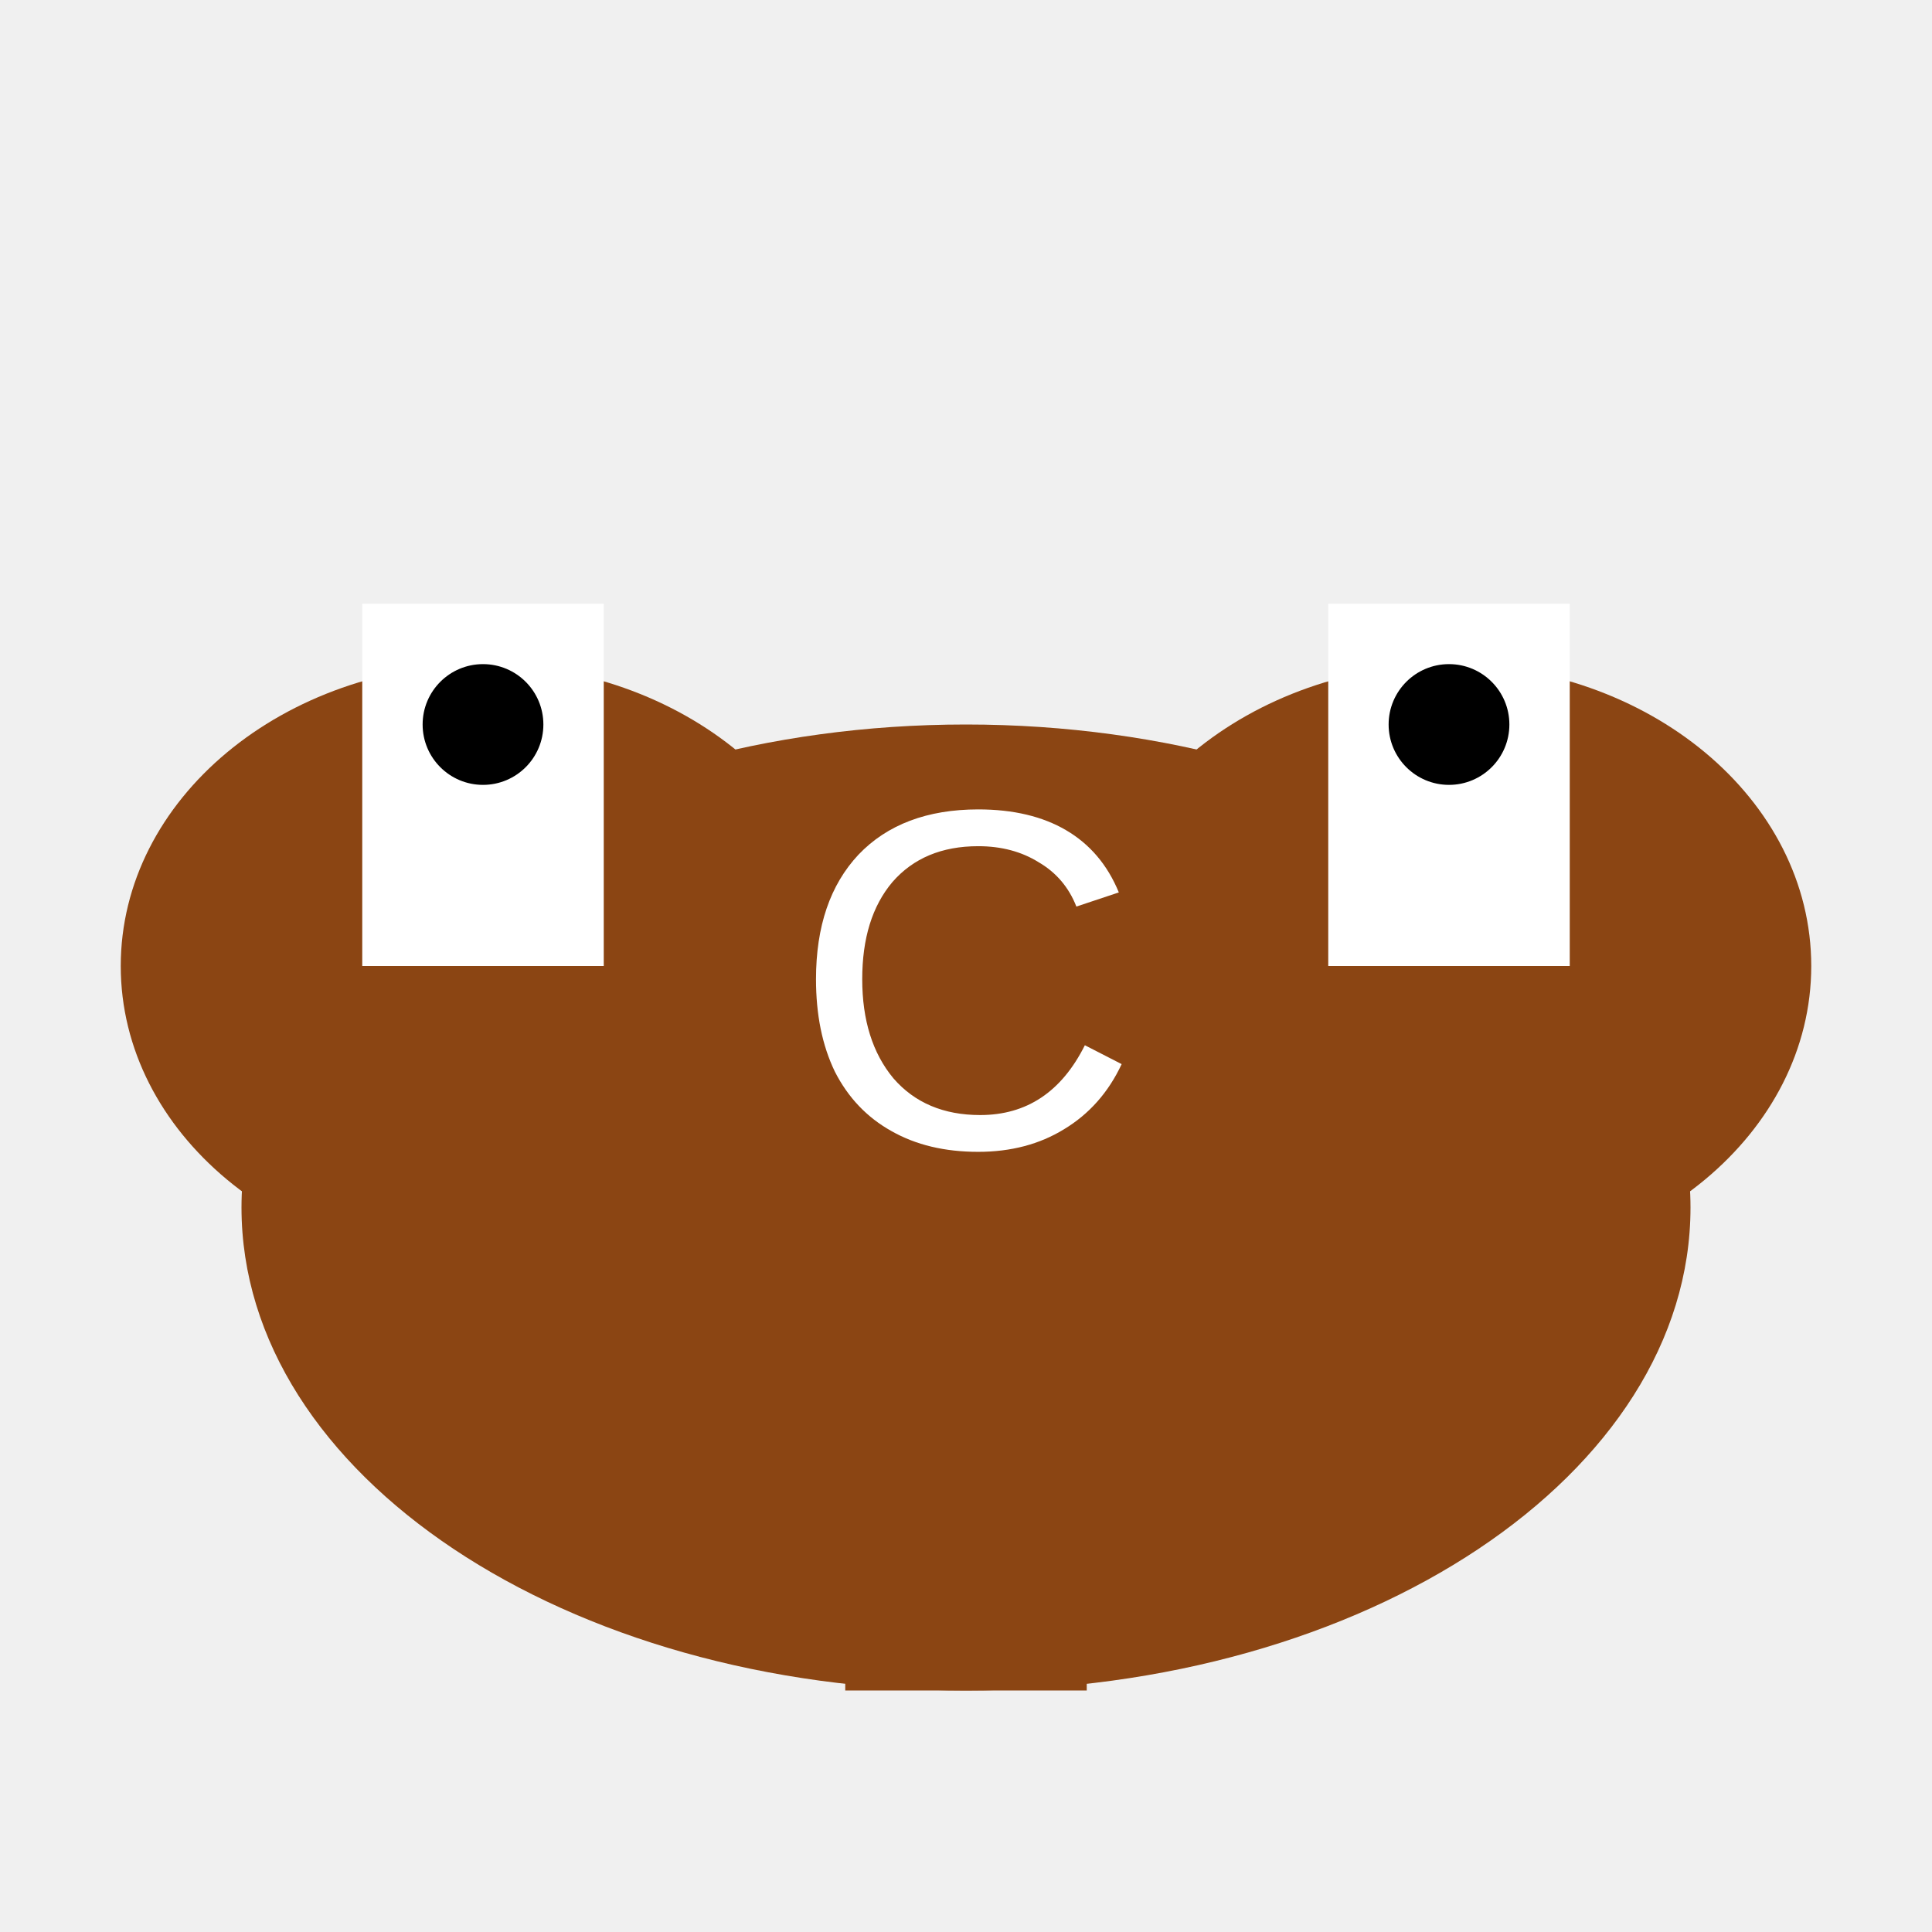
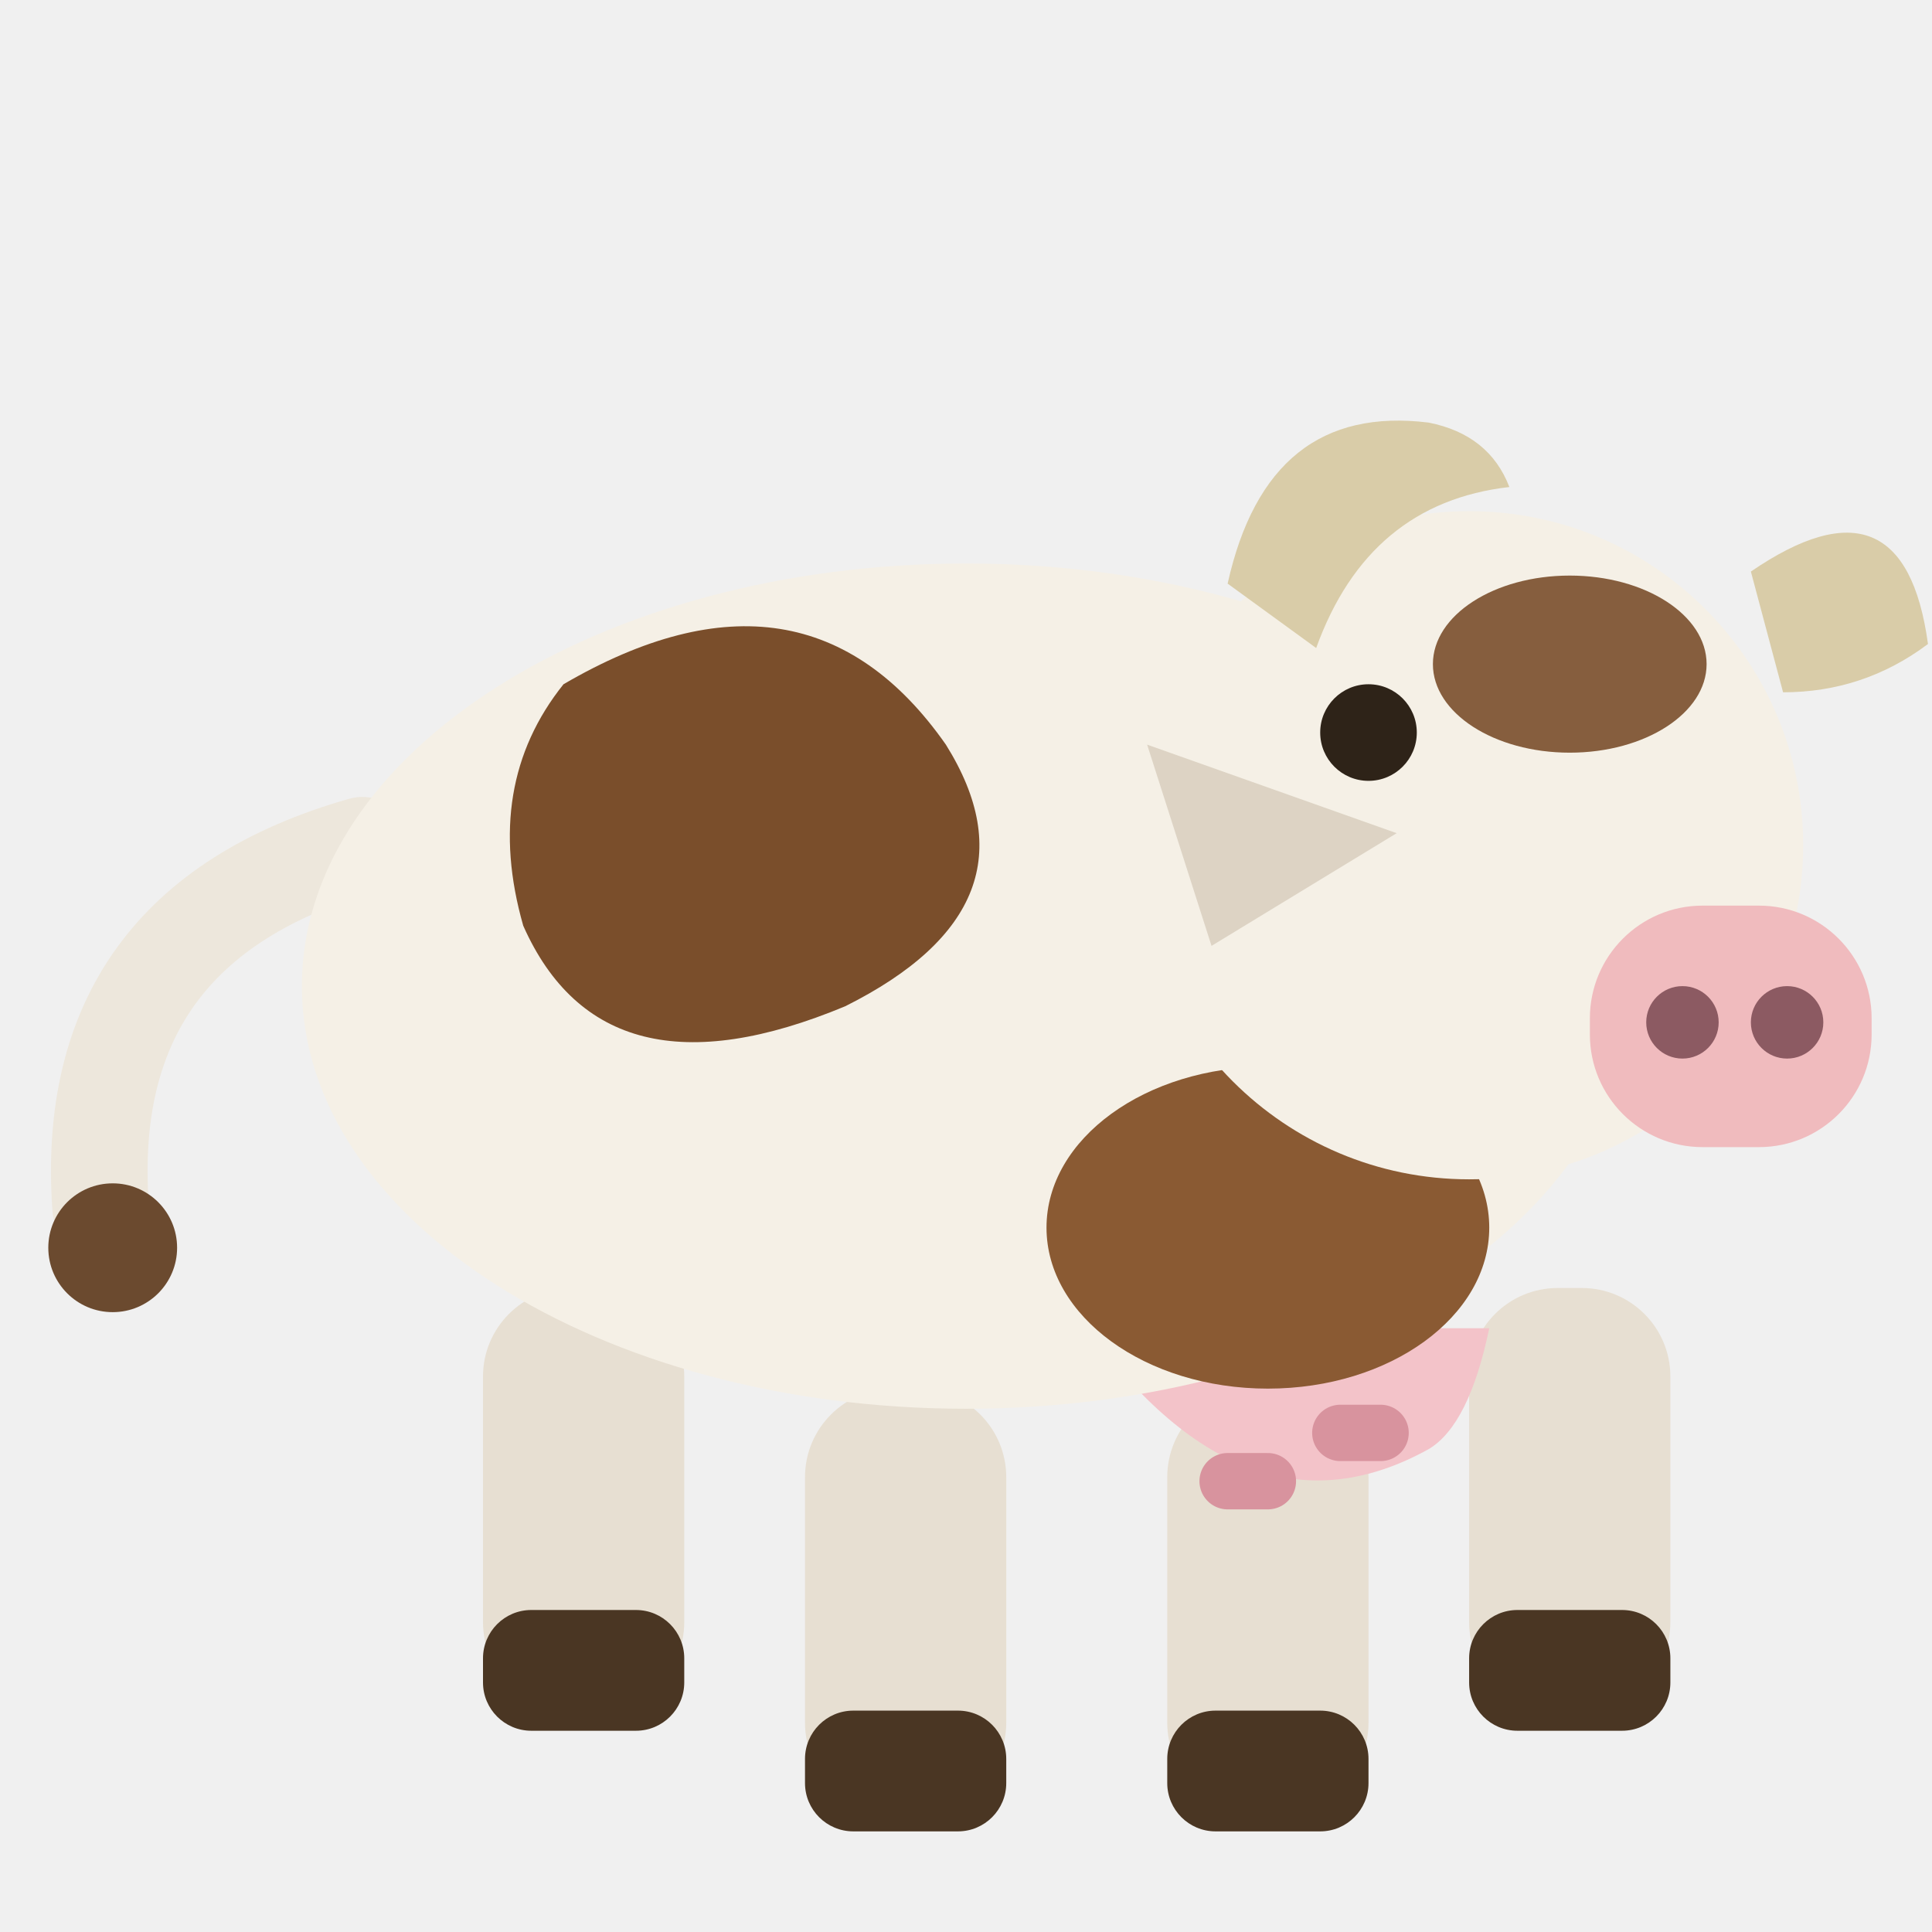
- <svg xmlns="http://www.w3.org/2000/svg" width="32" height="32" viewBox="0 0 32 32">
-   <ellipse cx="16" cy="20" rx="12" ry="8" fill="#8B4513" />
-   <ellipse cx="8" cy="16" rx="6" ry="5" fill="#8B4513" />
-   <ellipse cx="24" cy="16" rx="6" ry="5" fill="#8B4513" />
-   <rect x="6" y="10" width="4" height="6" fill="#FFFFFF" />
-   <rect x="22" y="10" width="4" height="6" fill="#FFFFFF" />
-   <circle cx="8" cy="12" r="1" fill="#000000" />
-   <circle cx="24" cy="12" r="1" fill="#000000" />
-   <rect x="14" y="24" width="4" height="4" fill="#8B4513" />
-   <rect x="10" y="22" width="3" height="4" fill="#8B4513" />
-   <rect x="19" y="22" width="3" height="4" fill="#8B4513" />
-   <text x="16" y="19" font-family="Arial" font-size="8" fill="#FFFFFF" text-anchor="middle">C</text>
+ <svg xmlns="http://www.w3.org/2000/svg" width="48" height="48" viewBox="0 0 48 48">
+   <path d="M9 21 q-7 2 -6.5 9" fill="none" stroke="#EDE7DC" stroke-width="2.4" stroke-linecap="round" />
+   <circle cx="2.8" cy="31" r="1.6" fill="#6B4A2F" />
+   <rect x="12" y="32" width="5" height="10.5" rx="2.2" fill="#E7DFD2" />
+   <rect x="20" y="34.5" width="5" height="10.5" rx="2.2" fill="#E7DFD2" />
+   <rect x="29" y="34.5" width="5" height="10.5" rx="2.2" fill="#E7DFD2" />
+   <rect x="36.5" y="32" width="5" height="10.5" rx="2.2" fill="#E7DFD2" />
+   <rect x="12" y="40" width="5" height="3" rx="1.2" fill="#4A3623" />
+   <rect x="20" y="42.5" width="5" height="3" rx="1.2" fill="#4A3623" />
+   <rect x="29" y="42.5" width="5" height="3" rx="1.2" fill="#4A3623" />
+   <rect x="36.5" y="40" width="5" height="3" rx="1.2" fill="#4A3623" />
+   <path d="M27 33 q4 5.5 8.5 3 q1 -0.6 1.5 -3 z" fill="#F3C3C9" />
+   <path d="M30.5 36.8 h1 M33.3 35.6 h1" stroke="#D8939E" stroke-width="1.4" stroke-linecap="round" />
+   <ellipse cx="24" cy="24.5" rx="16.5" ry="10.5" fill="#F5F0E6" />
+   <path d="M14 17 q6 -3.5 9.5 1.5 q2.5 4 -2.5 6.5 q-6 2.5 -8 -2 q-1 -3.5 1 -6 z" fill="#7A4E2B" />
+   <ellipse cx="31.5" cy="30.5" rx="5.5" ry="4" fill="#8A5A33" />
+   <circle cx="36.5" cy="21" r="8.3" fill="#F5F0E6" />
+   <path d="M30.5 14.5 q1 -4.5 5 -4 q1.5 0.3 2 1.6 q-3.5 0.4 -4.8 4 z" fill="#D9CCA8" />
+   <path d="M43.5 14.2 q3.8 -2.6 4.4 1.8 q-1.6 1.2 -3.6 1.2 z" fill="#D9CCA8" />
+   <path d="M28.5 18.5 l1.6 5 l4.6 -2.8 z" fill="#DDD3C4" />
+   <rect x="39.5" y="22.5" width="7" height="6" rx="2.8" fill="#F0BBBE" />
+   <circle cx="41.8" cy="25.4" r="0.9" fill="#8C5A62" />
+   <circle cx="44.4" cy="25.4" r="0.9" fill="#8C5A62" />
+   <circle cx="34" cy="18.2" r="1.2" fill="#2E2318" />
+   <ellipse cx="39" cy="16.5" rx="3.4" ry="2.2" fill="#7A4E2B" opacity="0.9" />
</svg>
